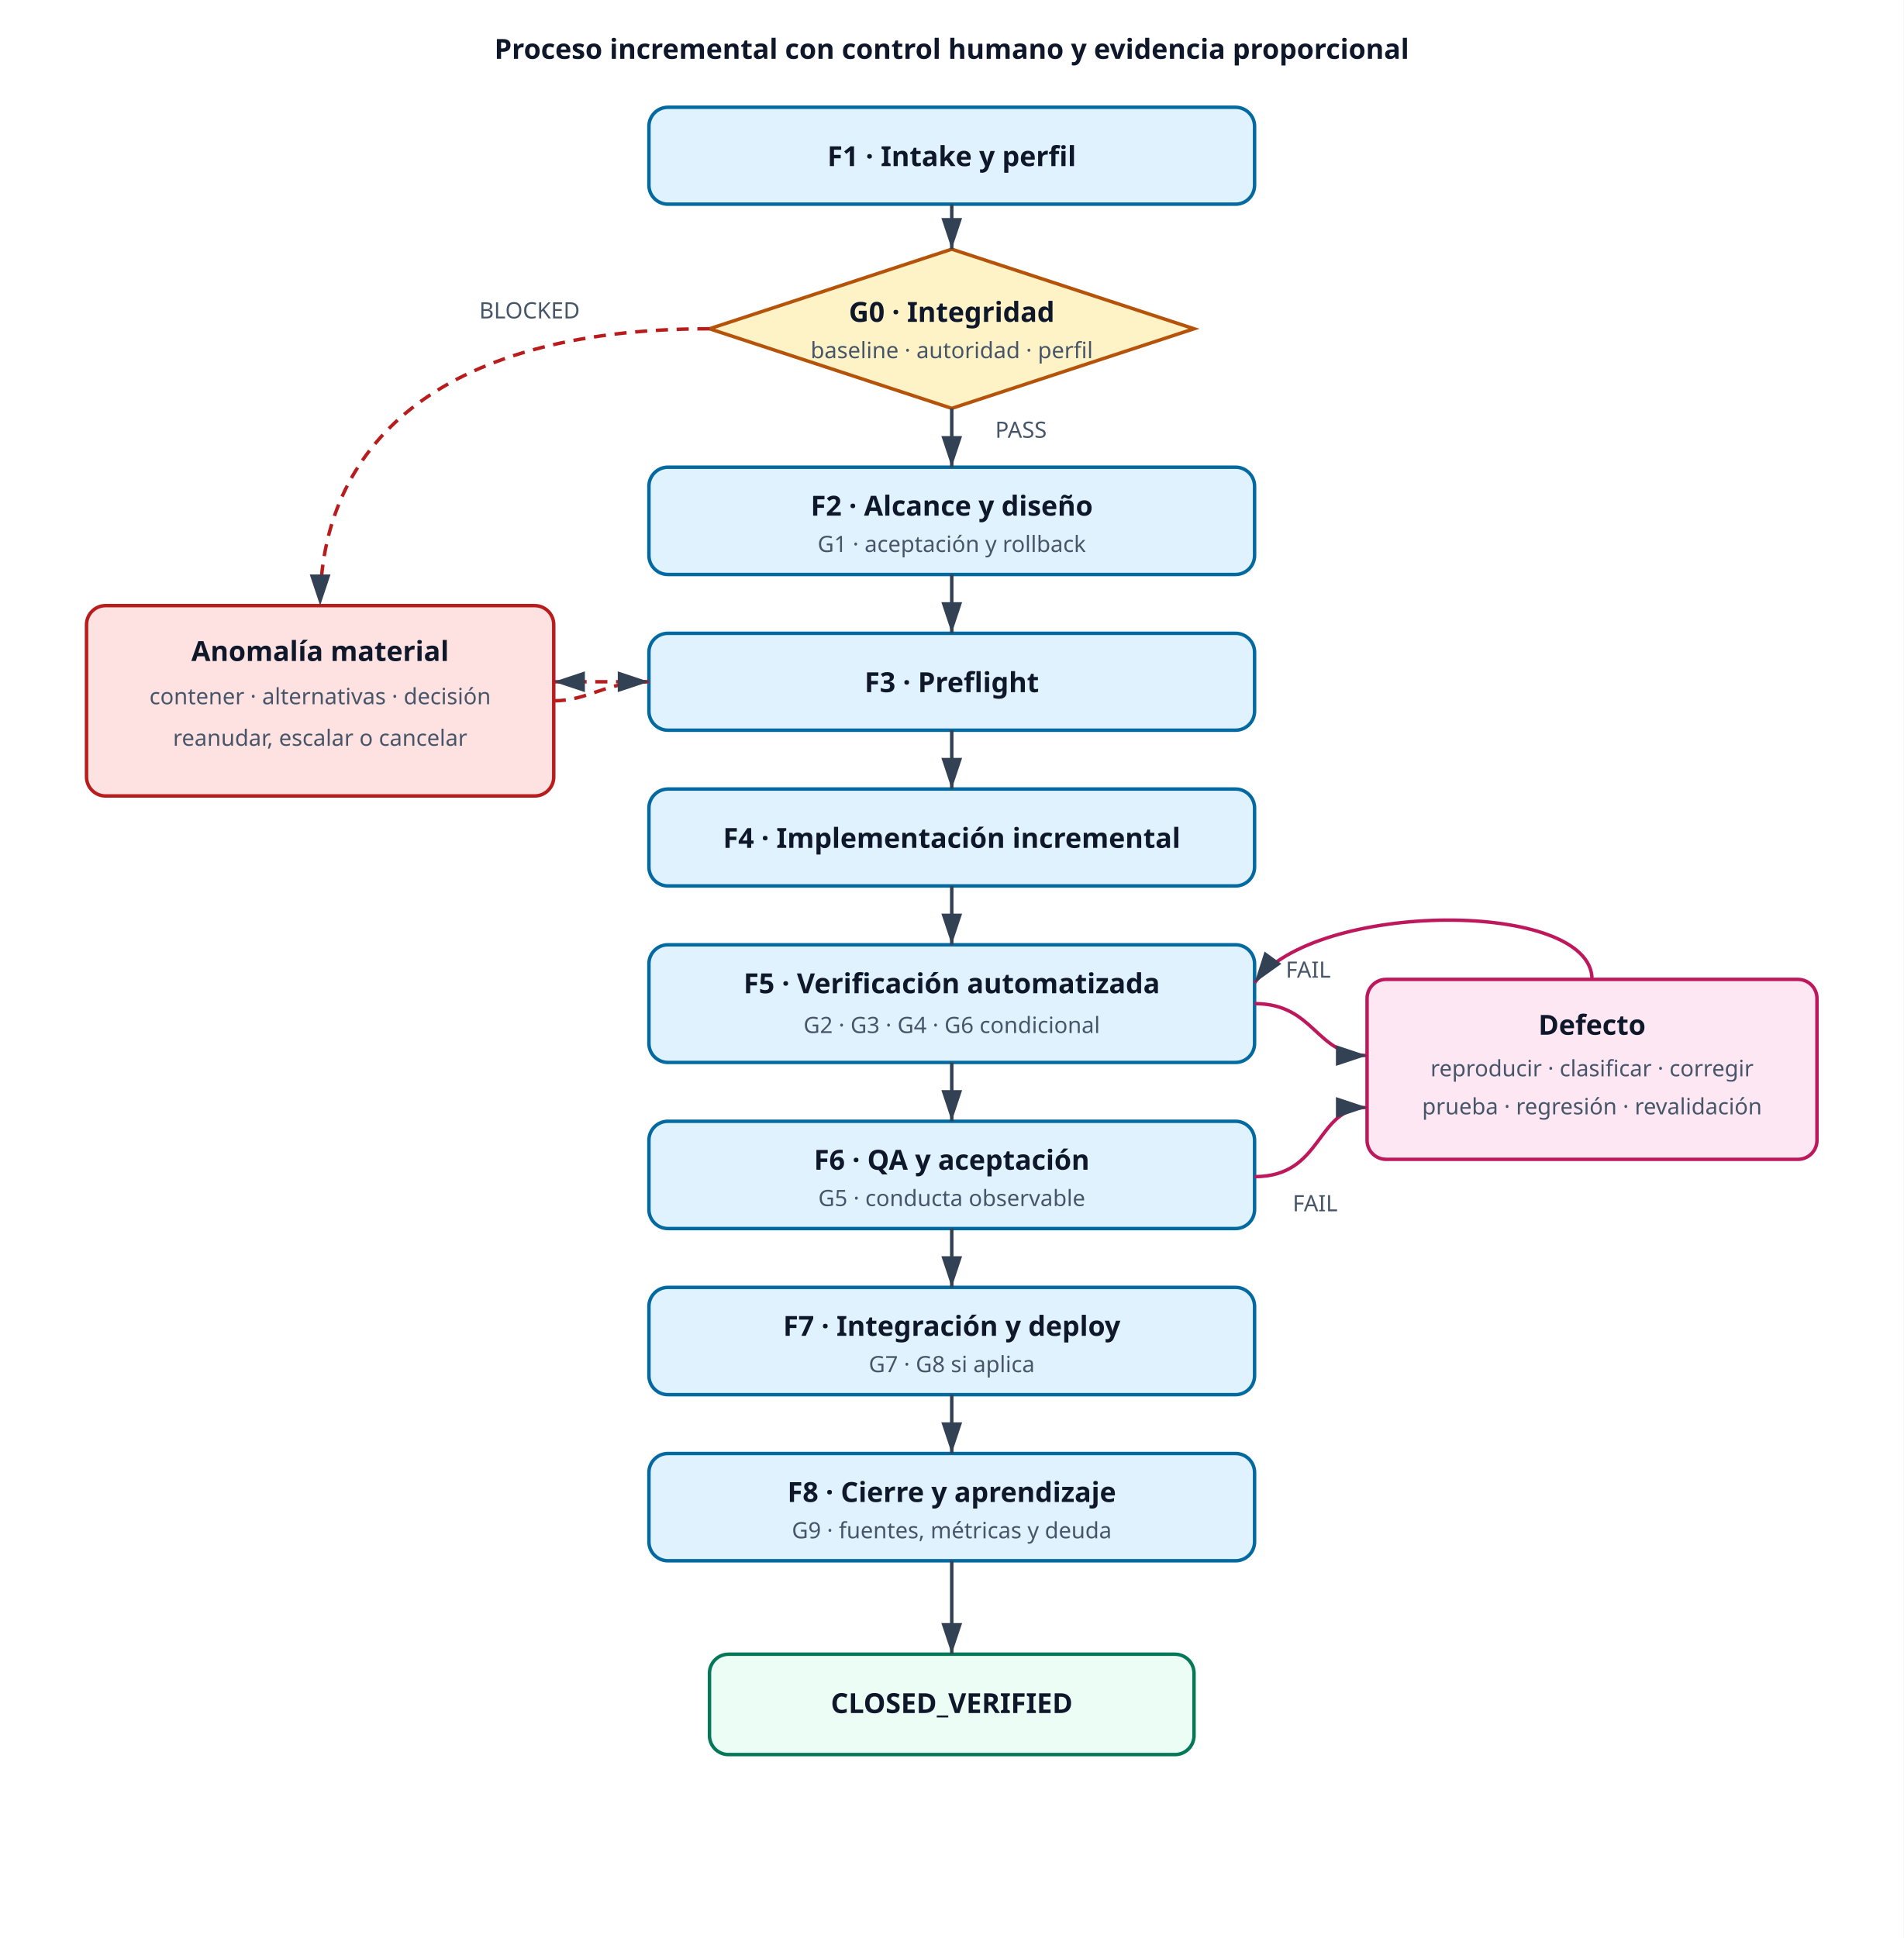
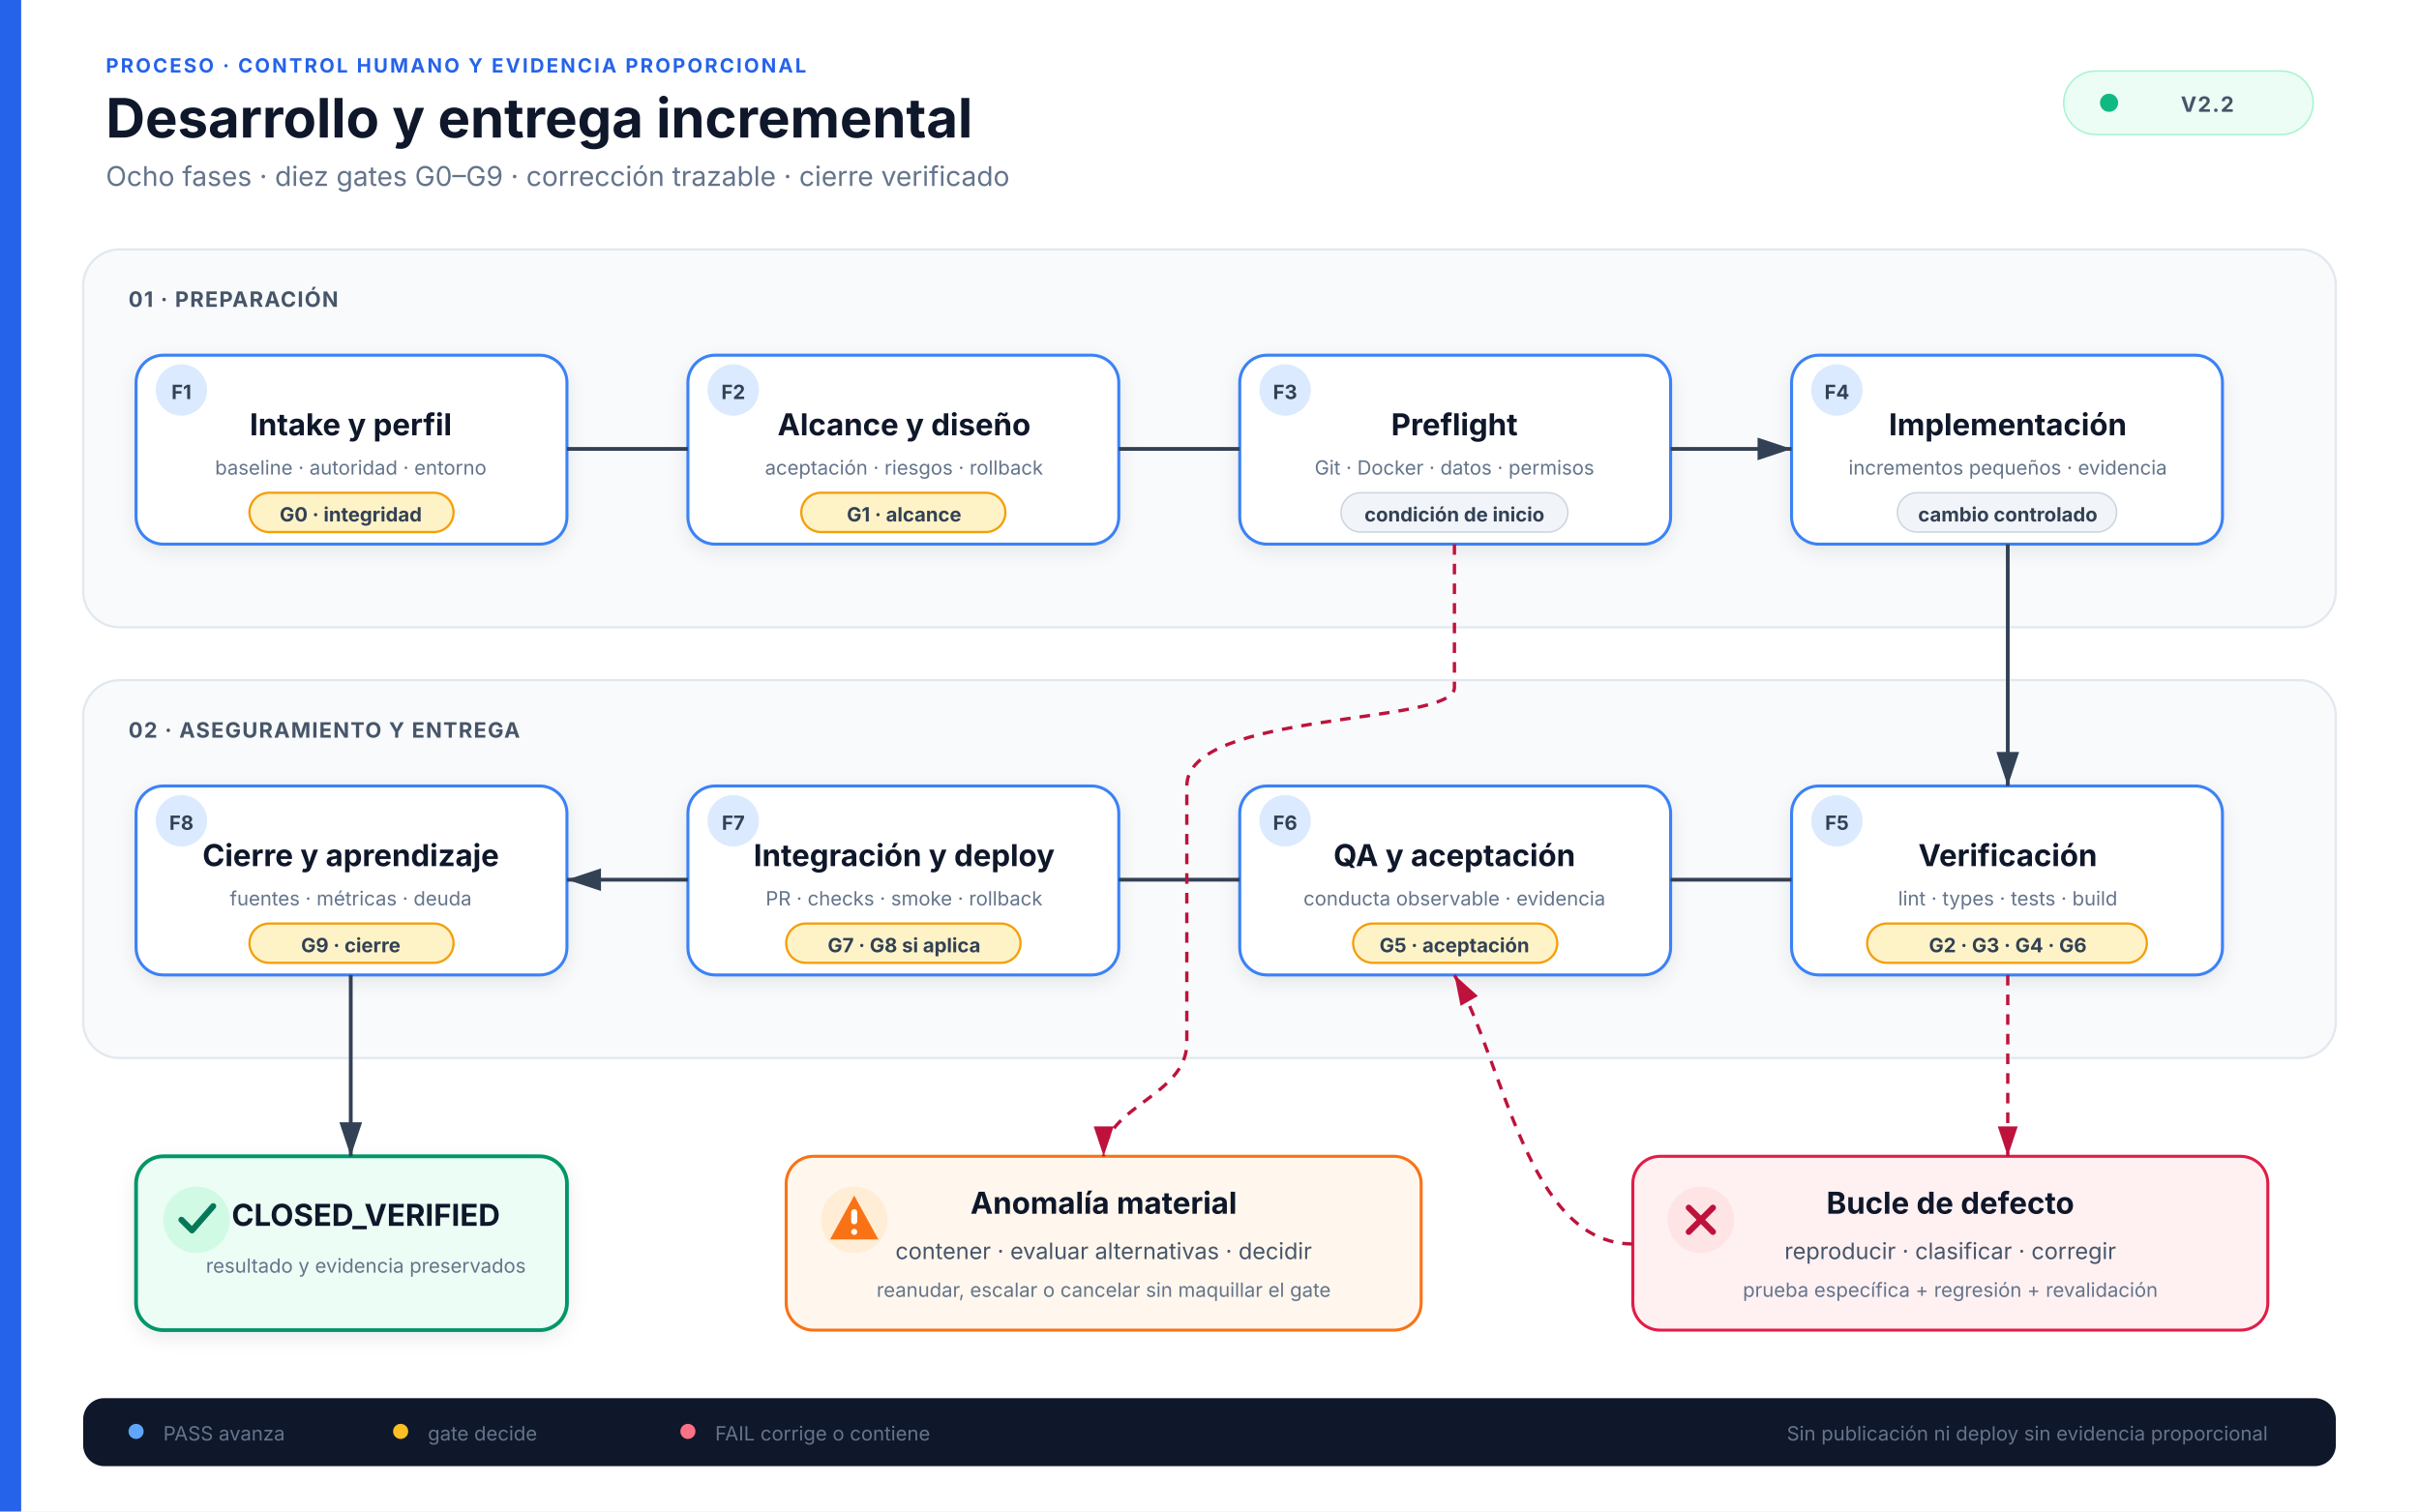
- <svg xmlns="http://www.w3.org/2000/svg" width="1100" height="1120" viewBox="0 0 1100 1120" role="img" aria-labelledby="title desc">
+ <svg xmlns="http://www.w3.org/2000/svg" width="1600" height="1000" viewBox="0 0 1600 1000" role="img" aria-labelledby="title desc">
  <defs>
-     <marker id="arrow" markerWidth="10" markerHeight="10" refX="9" refY="3" orient="auto" markerUnits="strokeWidth">
-       <path d="M0,0 L0,6 L9,3 z" fill="#334155" />
+     <filter id="shadow" x="-10%" y="-10%" width="120%" height="130%">
+       <feGaussianBlur in="SourceAlpha" stdDeviation="6" result="blur" />
+       <feOffset in="blur" dy="4" result="offset" />
+       <feFlood flood-color="#0f172a" flood-opacity=".08" result="color" />
+       <feComposite in="color" in2="offset" operator="in" result="shade" />
+       <feMerge>
+         <feMergeNode in="shade" />
+         <feMergeNode in="SourceGraphic" />
+       </feMerge>
+     </filter>
+     <marker id="arrow" markerWidth="10" markerHeight="10" refX="9" refY="3" orient="auto">
+       <path d="M0 0L0 6L9 3z" fill="#334155" />
+     </marker>
+     <marker id="arrowRed" markerWidth="10" markerHeight="10" refX="9" refY="3" orient="auto">
+       <path d="M0 0L0 6L9 3z" fill="#be123c" />
    </marker>
    <style>
-       .phase{fill:#e0f2fe;stroke:#0369a1;stroke-width:2;rx:11}.gate{fill:#fef3c7;stroke:#b45309;stroke-width:2}.loop{fill:#fce7f3;stroke:#be185d;stroke-width:2;rx:11}.state{fill:#ecfdf5;stroke:#047857;stroke-width:2;rx:11}.blocked{fill:#fee2e2;stroke:#b91c1c;stroke-width:2;rx:11}.label{font:600 16px system-ui,sans-serif;fill:#0f172a;text-anchor:middle}.small{font:13px system-ui,sans-serif;fill:#475569;text-anchor:middle}.line{stroke:#334155;stroke-width:2;fill:none;marker-end:url(#arrow)}.fail{stroke:#be185d;stroke-width:2;fill:none;marker-end:url(#arrow)}.warn{stroke:#b91c1c;stroke-width:2;stroke-dasharray:7 5;fill:none;marker-end:url(#arrow)}
+       .title{font:700 36px Inter,Segoe UI,system-ui,sans-serif;fill:#0f172a}.subtitle{font:18px Inter,Segoe UI,system-ui,sans-serif;fill:#64748b}.eyebrow{font:700 13px Inter,Segoe UI,system-ui,sans-serif;letter-spacing:1.4px;fill:#2563eb}.tag{font:700 14px Inter,Segoe UI,system-ui,sans-serif;letter-spacing:.8px;fill:#475569}.h{font:700 20px Inter,Segoe UI,system-ui,sans-serif;fill:#0f172a;text-anchor:middle}.body{font:15px Inter,Segoe UI,system-ui,sans-serif;fill:#475569;text-anchor:middle}.small{font:13px Inter,Segoe UI,system-ui,sans-serif;fill:#64748b;text-anchor:middle}.label{font:700 13px Inter,Segoe UI,system-ui,sans-serif;fill:#334155;text-anchor:middle}.lane{fill:#f8fafc;stroke:#e2e8f0;stroke-width:1.5}.phase{fill:#fff;stroke:#3b82f6;stroke-width:2}.gate{fill:#fef3c7;stroke:#f59e0b;stroke-width:1.5}.state{fill:#ecfdf5;stroke:#059669;stroke-width:2.5}.warn{fill:#fff7ed;stroke:#f97316;stroke-width:2}.defect{fill:#fff1f2;stroke:#e11d48;stroke-width:2}.line{stroke:#334155;stroke-width:2.5;fill:none;marker-end:url(#arrow)}.fail{stroke:#be123c;stroke-width:2.2;stroke-dasharray:7 6;fill:none;marker-end:url(#arrowRed)}
    </style>
  </defs>
-   <rect width="1100" height="1120" fill="#fff" />
-   <text class="label" x="550" y="34" font-size="24">Proceso incremental con control humano y evidencia proporcional</text>
-   <rect class="phase" x="375" y="62" width="350" height="56" />
-   <text class="label" x="550" y="96">F1 · Intake y perfil</text>
-   <polygon class="gate" points="550,144 690,190 550,236 410,190" />
-   <text class="label" x="550" y="186">G0 · Integridad</text>
-   <text class="small" x="550" y="207">baseline · autoridad · perfil</text>
-   <rect class="phase" x="375" y="270" width="350" height="62" />
-   <text class="label" x="550" y="298">F2 · Alcance y diseño</text>
-   <text class="small" x="550" y="319">G1 · aceptación y rollback</text>
-   <rect class="phase" x="375" y="366" width="350" height="56" />
-   <text class="label" x="550" y="400">F3 · Preflight</text>
-   <rect class="phase" x="375" y="456" width="350" height="56" />
-   <text class="label" x="550" y="490">F4 · Implementación incremental</text>
-   <rect class="phase" x="375" y="546" width="350" height="68" />
-   <text class="label" x="550" y="574">F5 · Verificación automatizada</text>
-   <text class="small" x="550" y="597">G2 · G3 · G4 · G6 condicional</text>
-   <rect class="phase" x="375" y="648" width="350" height="62" />
-   <text class="label" x="550" y="676">F6 · QA y aceptación</text>
-   <text class="small" x="550" y="697">G5 · conducta observable</text>
-   <rect class="phase" x="375" y="744" width="350" height="62" />
-   <text class="label" x="550" y="772">F7 · Integración y deploy</text>
-   <text class="small" x="550" y="793">G7 · G8 si aplica</text>
-   <rect class="phase" x="375" y="840" width="350" height="62" />
-   <text class="label" x="550" y="868">F8 · Cierre y aprendizaje</text>
-   <text class="small" x="550" y="889">G9 · fuentes, métricas y deuda</text>
-   <rect class="state" x="410" y="956" width="280" height="58" />
-   <text class="label" x="550" y="990">CLOSED_VERIFIED</text>
-   <rect class="loop" x="790" y="566" width="260" height="104" />
-   <text class="label" x="920" y="598">Defecto</text>
-   <text class="small" x="920" y="622">reproducir · clasificar · corregir</text>
-   <text class="small" x="920" y="644">prueba · regresión · revalidación</text>
-   <rect class="blocked" x="50" y="350" width="270" height="110" />
-   <text class="label" x="185" y="382">Anomalía material</text>
-   <text class="small" x="185" y="407">contener · alternativas · decisión</text>
-   <text class="small" x="185" y="431">reanudar, escalar o cancelar</text>
-   <path class="line" d="M550 118 L550 144" />
-   <path class="line" d="M550 236 L550 270" />
-   <path class="line" d="M550 332 L550 366" />
-   <path class="line" d="M550 422 L550 456" />
-   <path class="line" d="M550 512 L550 546" />
-   <path class="line" d="M550 614 L550 648" />
-   <path class="line" d="M550 710 L550 744" />
-   <path class="line" d="M550 806 L550 840" />
-   <path class="line" d="M550 902 L550 956" />
-   <path class="fail" d="M725 580 C760 580 760 610 790 610" />
-   <path class="fail" d="M725 680 C765 680 760 640 790 640" />
-   <path class="fail" d="M920 566 C920 520 760 520 725 568" />
-   <path class="warn" d="M410 190 C250 190 185 260 185 350" />
-   <path class="warn" d="M375 394 L320 394" />
-   <path class="warn" d="M320 405 C340 405 350 394 375 394" />
-   <text class="small" x="590" y="253">PASS</text>
-   <text class="small" x="756" y="565">FAIL</text>
-   <text class="small" x="760" y="700">FAIL</text>
-   <text class="small" x="306" y="184">BLOCKED</text>
+   <rect width="1600" height="1000" fill="#fff" />
+   <rect width="14" height="1000" fill="#2563eb" />
+   <text x="70" y="48" class="eyebrow">PROCESO · CONTROL HUMANO Y EVIDENCIA PROPORCIONAL</text>
+   <text x="70" y="91" class="title">Desarrollo y entrega incremental</text>
+   <text x="70" y="123" class="subtitle">Ocho fases · diez gates G0–G9 · corrección trazable · cierre verificado</text>
+   <rect x="1365" y="47" width="165" height="42" rx="21" fill="#ecfdf5" stroke="#a7f3d0" />
+   <circle cx="1395" cy="68" r="6" fill="#10b981" />
+   <text x="1460" y="74" class="tag" text-anchor="middle" fill="#047857">V2.2</text>
+   <rect x="55" y="165" width="1490" height="250" rx="24" class="lane" />
+   <text x="85" y="203" class="tag">01 · PREPARACIÓN</text>
+   <rect x="90" y="235" width="285" height="125" rx="18" class="phase" filter="url(#shadow)" />
+   <circle cx="120" cy="258" r="17" fill="#dbeafe" />
+   <text x="120" y="264" class="label" fill="#1d4ed8">F1</text>
+   <text x="232" y="288" class="h">Intake y perfil</text>
+   <text x="232" y="314" class="small">baseline · autoridad · entorno</text>
+   <rect x="165" y="326" width="135" height="26" rx="13" class="gate" />
+   <text x="232" y="345" class="label" fill="#92400e">G0 · integridad</text>
+   <rect x="455" y="235" width="285" height="125" rx="18" class="phase" filter="url(#shadow)" />
+   <circle cx="485" cy="258" r="17" fill="#dbeafe" />
+   <text x="485" y="264" class="label" fill="#1d4ed8">F2</text>
+   <text x="598" y="288" class="h">Alcance y diseño</text>
+   <text x="598" y="314" class="small">aceptación · riesgos · rollback</text>
+   <rect x="530" y="326" width="135" height="26" rx="13" class="gate" />
+   <text x="598" y="345" class="label" fill="#92400e">G1 · alcance</text>
+   <rect x="820" y="235" width="285" height="125" rx="18" class="phase" filter="url(#shadow)" />
+   <circle cx="850" cy="258" r="17" fill="#dbeafe" />
+   <text x="850" y="264" class="label" fill="#1d4ed8">F3</text>
+   <text x="962" y="288" class="h">Preflight</text>
+   <text x="962" y="314" class="small">Git · Docker · datos · permisos</text>
+   <rect x="887" y="326" width="150" height="26" rx="13" fill="#f1f5f9" stroke="#cbd5e1" />
+   <text x="962" y="345" class="label">condición de inicio</text>
+   <rect x="1185" y="235" width="285" height="125" rx="18" class="phase" filter="url(#shadow)" />
+   <circle cx="1215" cy="258" r="17" fill="#dbeafe" />
+   <text x="1215" y="264" class="label" fill="#1d4ed8">F4</text>
+   <text x="1328" y="288" class="h">Implementación</text>
+   <text x="1328" y="314" class="small">incrementos pequeños · evidencia</text>
+   <rect x="1255" y="326" width="145" height="26" rx="13" fill="#f1f5f9" stroke="#cbd5e1" />
+   <text x="1328" y="345" class="label">cambio controlado</text>
+   <path d="M375 297h80M740 297h80M1105 297h80" class="line" />
+   <rect x="55" y="450" width="1490" height="250" rx="24" class="lane" />
+   <text x="85" y="488" class="tag">02 · ASEGURAMIENTO Y ENTREGA</text>
+   <rect x="1185" y="520" width="285" height="125" rx="18" class="phase" filter="url(#shadow)" />
+   <circle cx="1215" cy="543" r="17" fill="#dbeafe" />
+   <text x="1215" y="549" class="label" fill="#1d4ed8">F5</text>
+   <text x="1328" y="573" class="h">Verificación</text>
+   <text x="1328" y="599" class="small">lint · types · tests · build</text>
+   <rect x="1235" y="611" width="185" height="26" rx="13" class="gate" />
+   <text x="1328" y="630" class="label" fill="#92400e">G2 · G3 · G4 · G6</text>
+   <rect x="820" y="520" width="285" height="125" rx="18" class="phase" filter="url(#shadow)" />
+   <circle cx="850" cy="543" r="17" fill="#dbeafe" />
+   <text x="850" y="549" class="label" fill="#1d4ed8">F6</text>
+   <text x="962" y="573" class="h">QA y aceptación</text>
+   <text x="962" y="599" class="small">conducta observable · evidencia</text>
+   <rect x="895" y="611" width="135" height="26" rx="13" class="gate" />
+   <text x="962" y="630" class="label" fill="#92400e">G5 · aceptación</text>
+   <rect x="455" y="520" width="285" height="125" rx="18" class="phase" filter="url(#shadow)" />
+   <circle cx="485" cy="543" r="17" fill="#dbeafe" />
+   <text x="485" y="549" class="label" fill="#1d4ed8">F7</text>
+   <text x="598" y="573" class="h">Integración y deploy</text>
+   <text x="598" y="599" class="small">PR · checks · smoke · rollback</text>
+   <rect x="520" y="611" width="155" height="26" rx="13" class="gate" />
+   <text x="598" y="630" class="label" fill="#92400e">G7 · G8 si aplica</text>
+   <rect x="90" y="520" width="285" height="125" rx="18" class="phase" filter="url(#shadow)" />
+   <circle cx="120" cy="543" r="17" fill="#dbeafe" />
+   <text x="120" y="549" class="label" fill="#1d4ed8">F8</text>
+   <text x="232" y="573" class="h">Cierre y aprendizaje</text>
+   <text x="232" y="599" class="small">fuentes · métricas · deuda</text>
+   <rect x="165" y="611" width="135" height="26" rx="13" class="gate" />
+   <text x="232" y="630" class="label" fill="#92400e">G9 · cierre</text>
+   <path d="M1328 360v100c0 25 0 35 0 60" class="line" />
+   <path d="M1185 582h-80M820 582h-80M455 582h-80" class="line" />
+   <rect x="90" y="765" width="285" height="115" rx="18" class="state" filter="url(#shadow)" />
+   <circle cx="130" cy="807" r="22" fill="#d1fae5" />
+   <path d="M120 807l7 7 14-16" fill="none" stroke="#047857" stroke-width="4" stroke-linecap="round" stroke-linejoin="round" />
+   <text x="242" y="811" class="h">CLOSED_VERIFIED</text>
+   <text x="242" y="842" class="small">resultado y evidencia preservados</text>
+   <path d="M232 645v120" class="line" />
+   <rect x="520" y="765" width="420" height="115" rx="18" class="warn" />
+   <circle cx="565" cy="807" r="22" fill="#ffedd5" />
+   <path d="M565 791l16 29h-32z" fill="#f97316" />
+   <rect x="563" y="800" width="4" height="10" rx="2" fill="#fff" />
+   <circle cx="565" cy="815" r="2" fill="#fff" />
+   <text x="730" y="803" class="h">Anomalía material</text>
+   <text x="730" y="833" class="body">contener · evaluar alternativas · decidir</text>
+   <text x="730" y="858" class="small">reanudar, escalar o cancelar sin maquillar el gate</text>
+   <path d="M962 360v95c0 25-177 15-177 65v170c0 35-55 42-55 75" class="fail" />
+   <rect x="1080" y="765" width="420" height="115" rx="18" class="defect" />
+   <circle cx="1125" cy="807" r="22" fill="#ffe4e6" />
+   <path d="M1117 799l16 16M1133 799l-16 16" stroke="#be123c" stroke-width="4" stroke-linecap="round" />
+   <text x="1290" y="803" class="h">Bucle de defecto</text>
+   <text x="1290" y="833" class="body">reproducir · clasificar · corregir</text>
+   <text x="1290" y="858" class="small">prueba específica + regresión + revalidación</text>
+   <path d="M1328 645v120" class="fail" />
+   <path d="M1080 823c-70 0-85-120-118-178" class="fail" />
+   <rect x="55" y="925" width="1490" height="45" rx="14" fill="#0f172a" />
+   <circle cx="90" cy="947" r="5" fill="#60a5fa" />
+   <text x="108" y="953" class="small" style="text-anchor:start" fill="#cbd5e1">PASS avanza</text>
+   <circle cx="265" cy="947" r="5" fill="#fbbf24" />
+   <text x="283" y="953" class="small" style="text-anchor:start" fill="#cbd5e1">gate decide</text>
+   <circle cx="455" cy="947" r="5" fill="#fb7185" />
+   <text x="473" y="953" class="small" style="text-anchor:start" fill="#cbd5e1">FAIL corrige o contiene</text>
+   <text x="1500" y="953" class="small" style="text-anchor:end" fill="#cbd5e1">Sin publicación ni deploy sin evidencia proporcional</text>
</svg>
